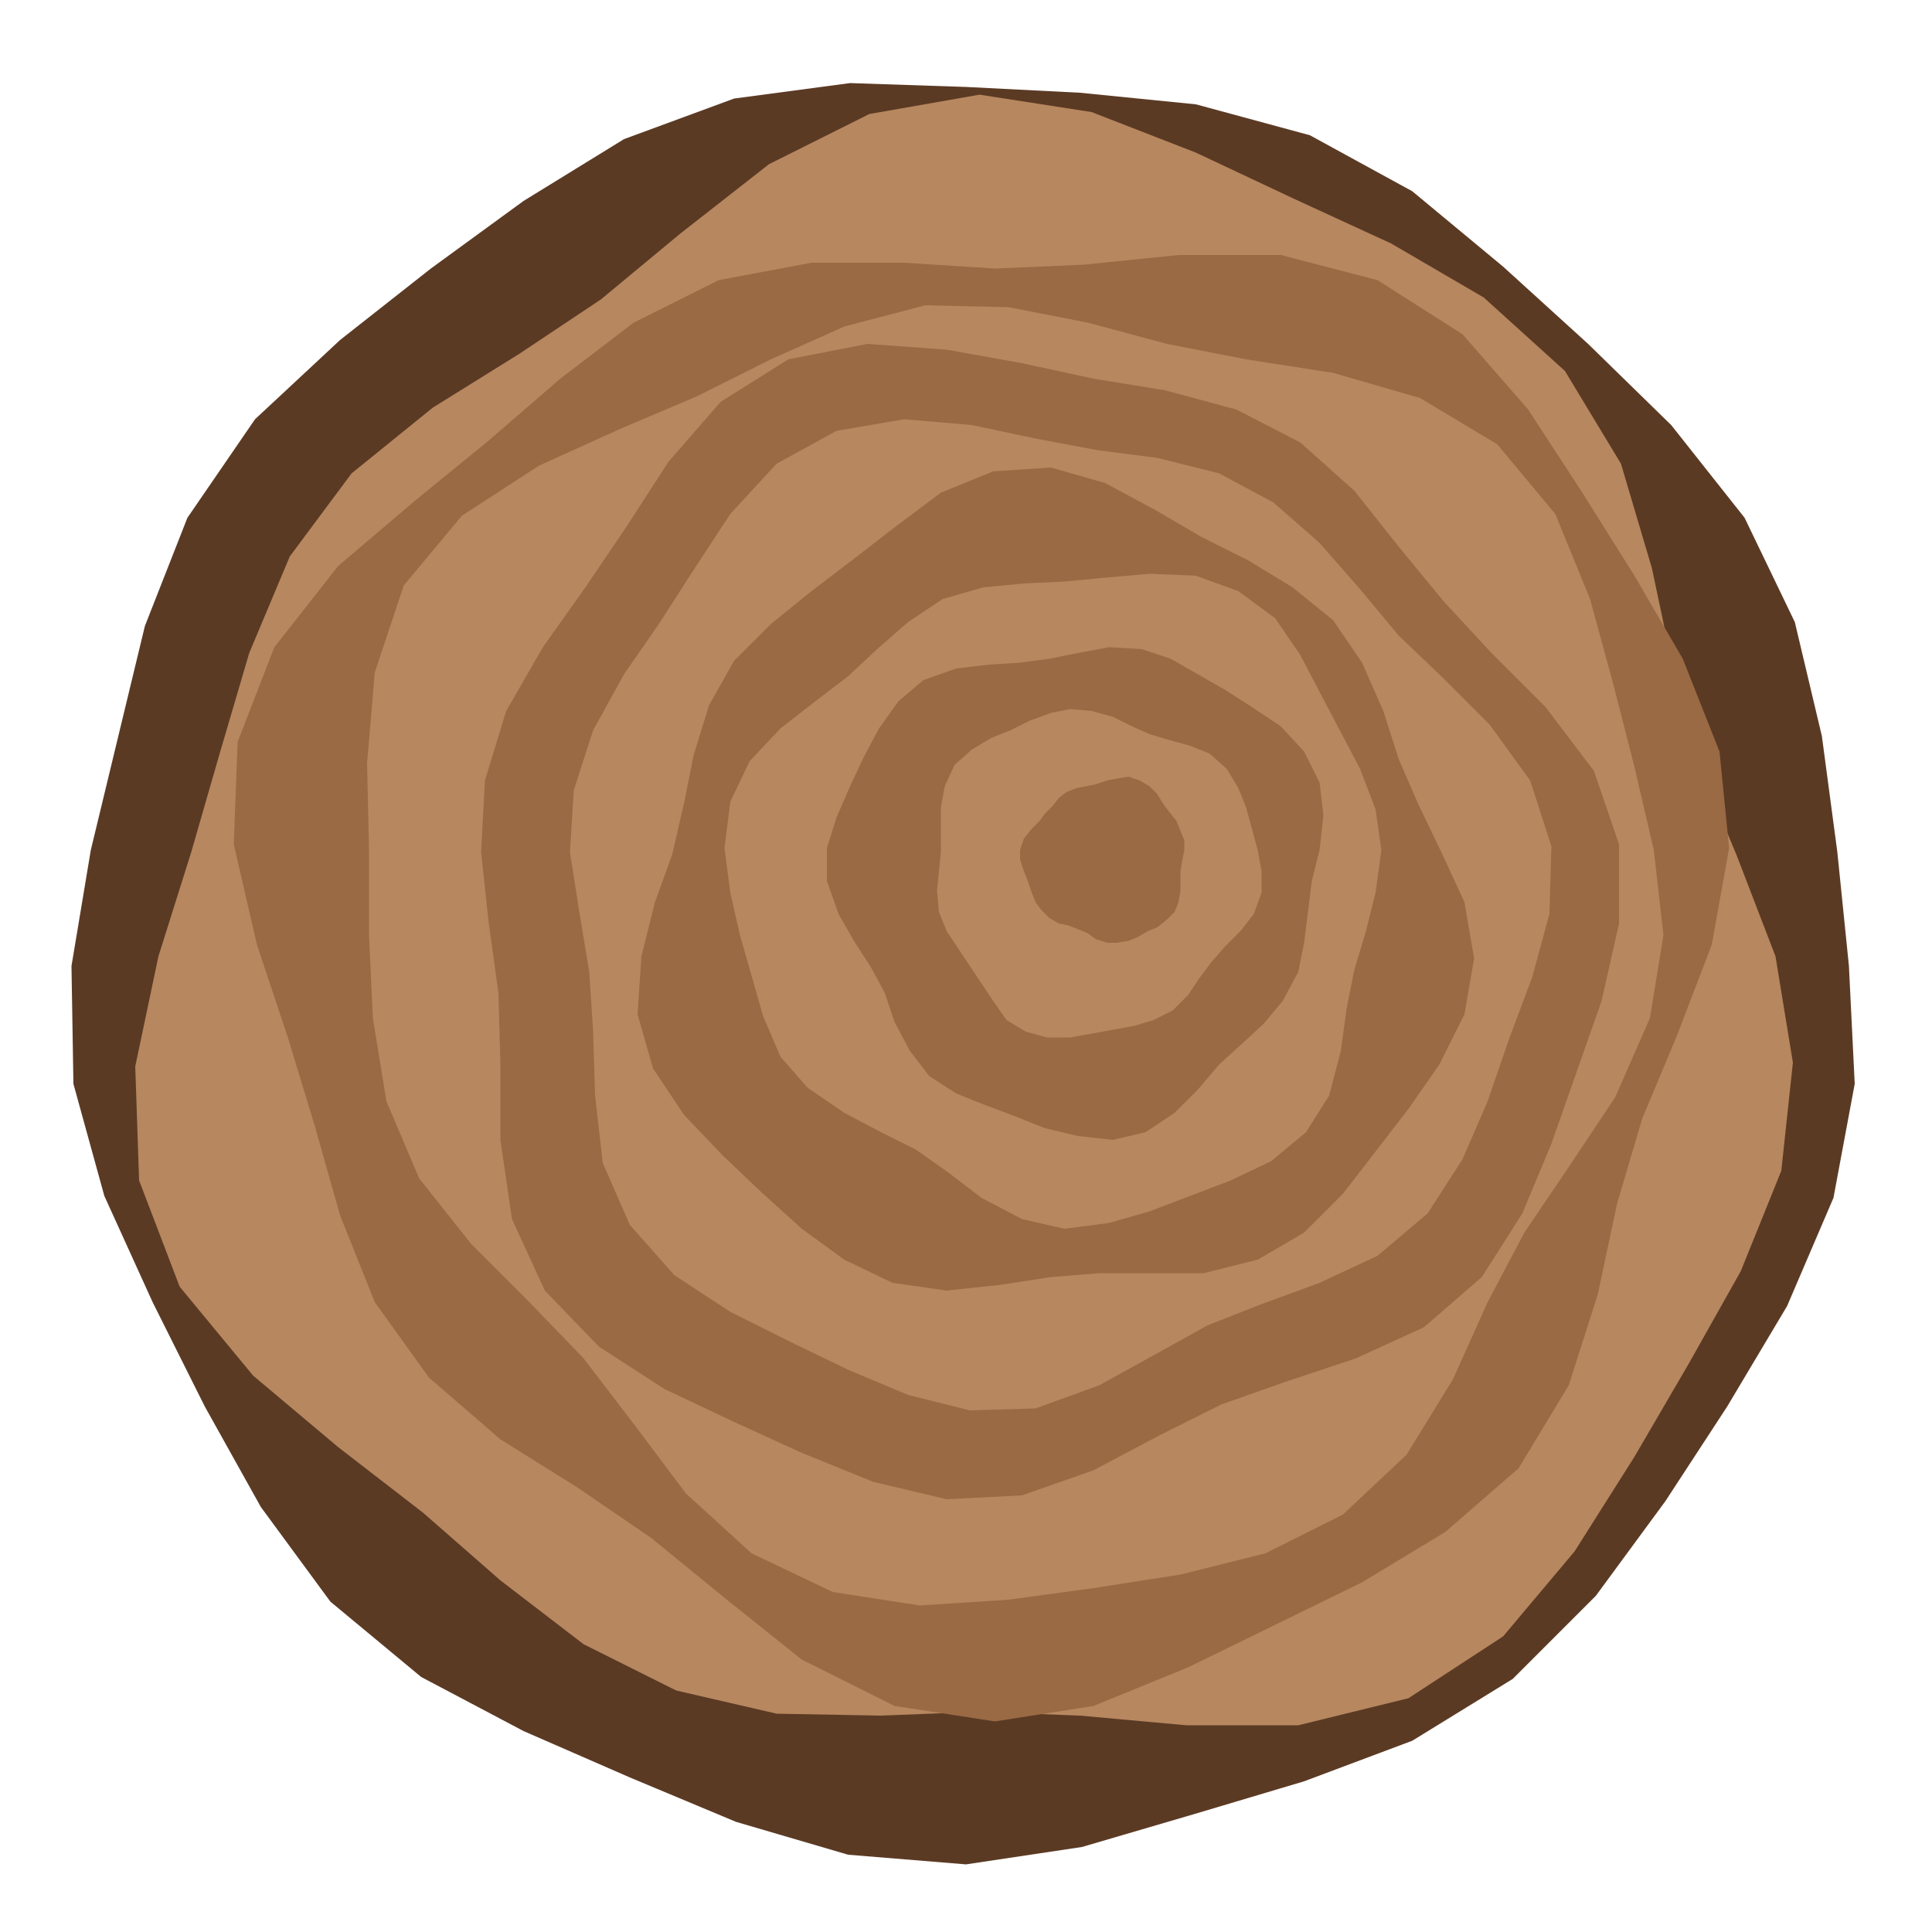
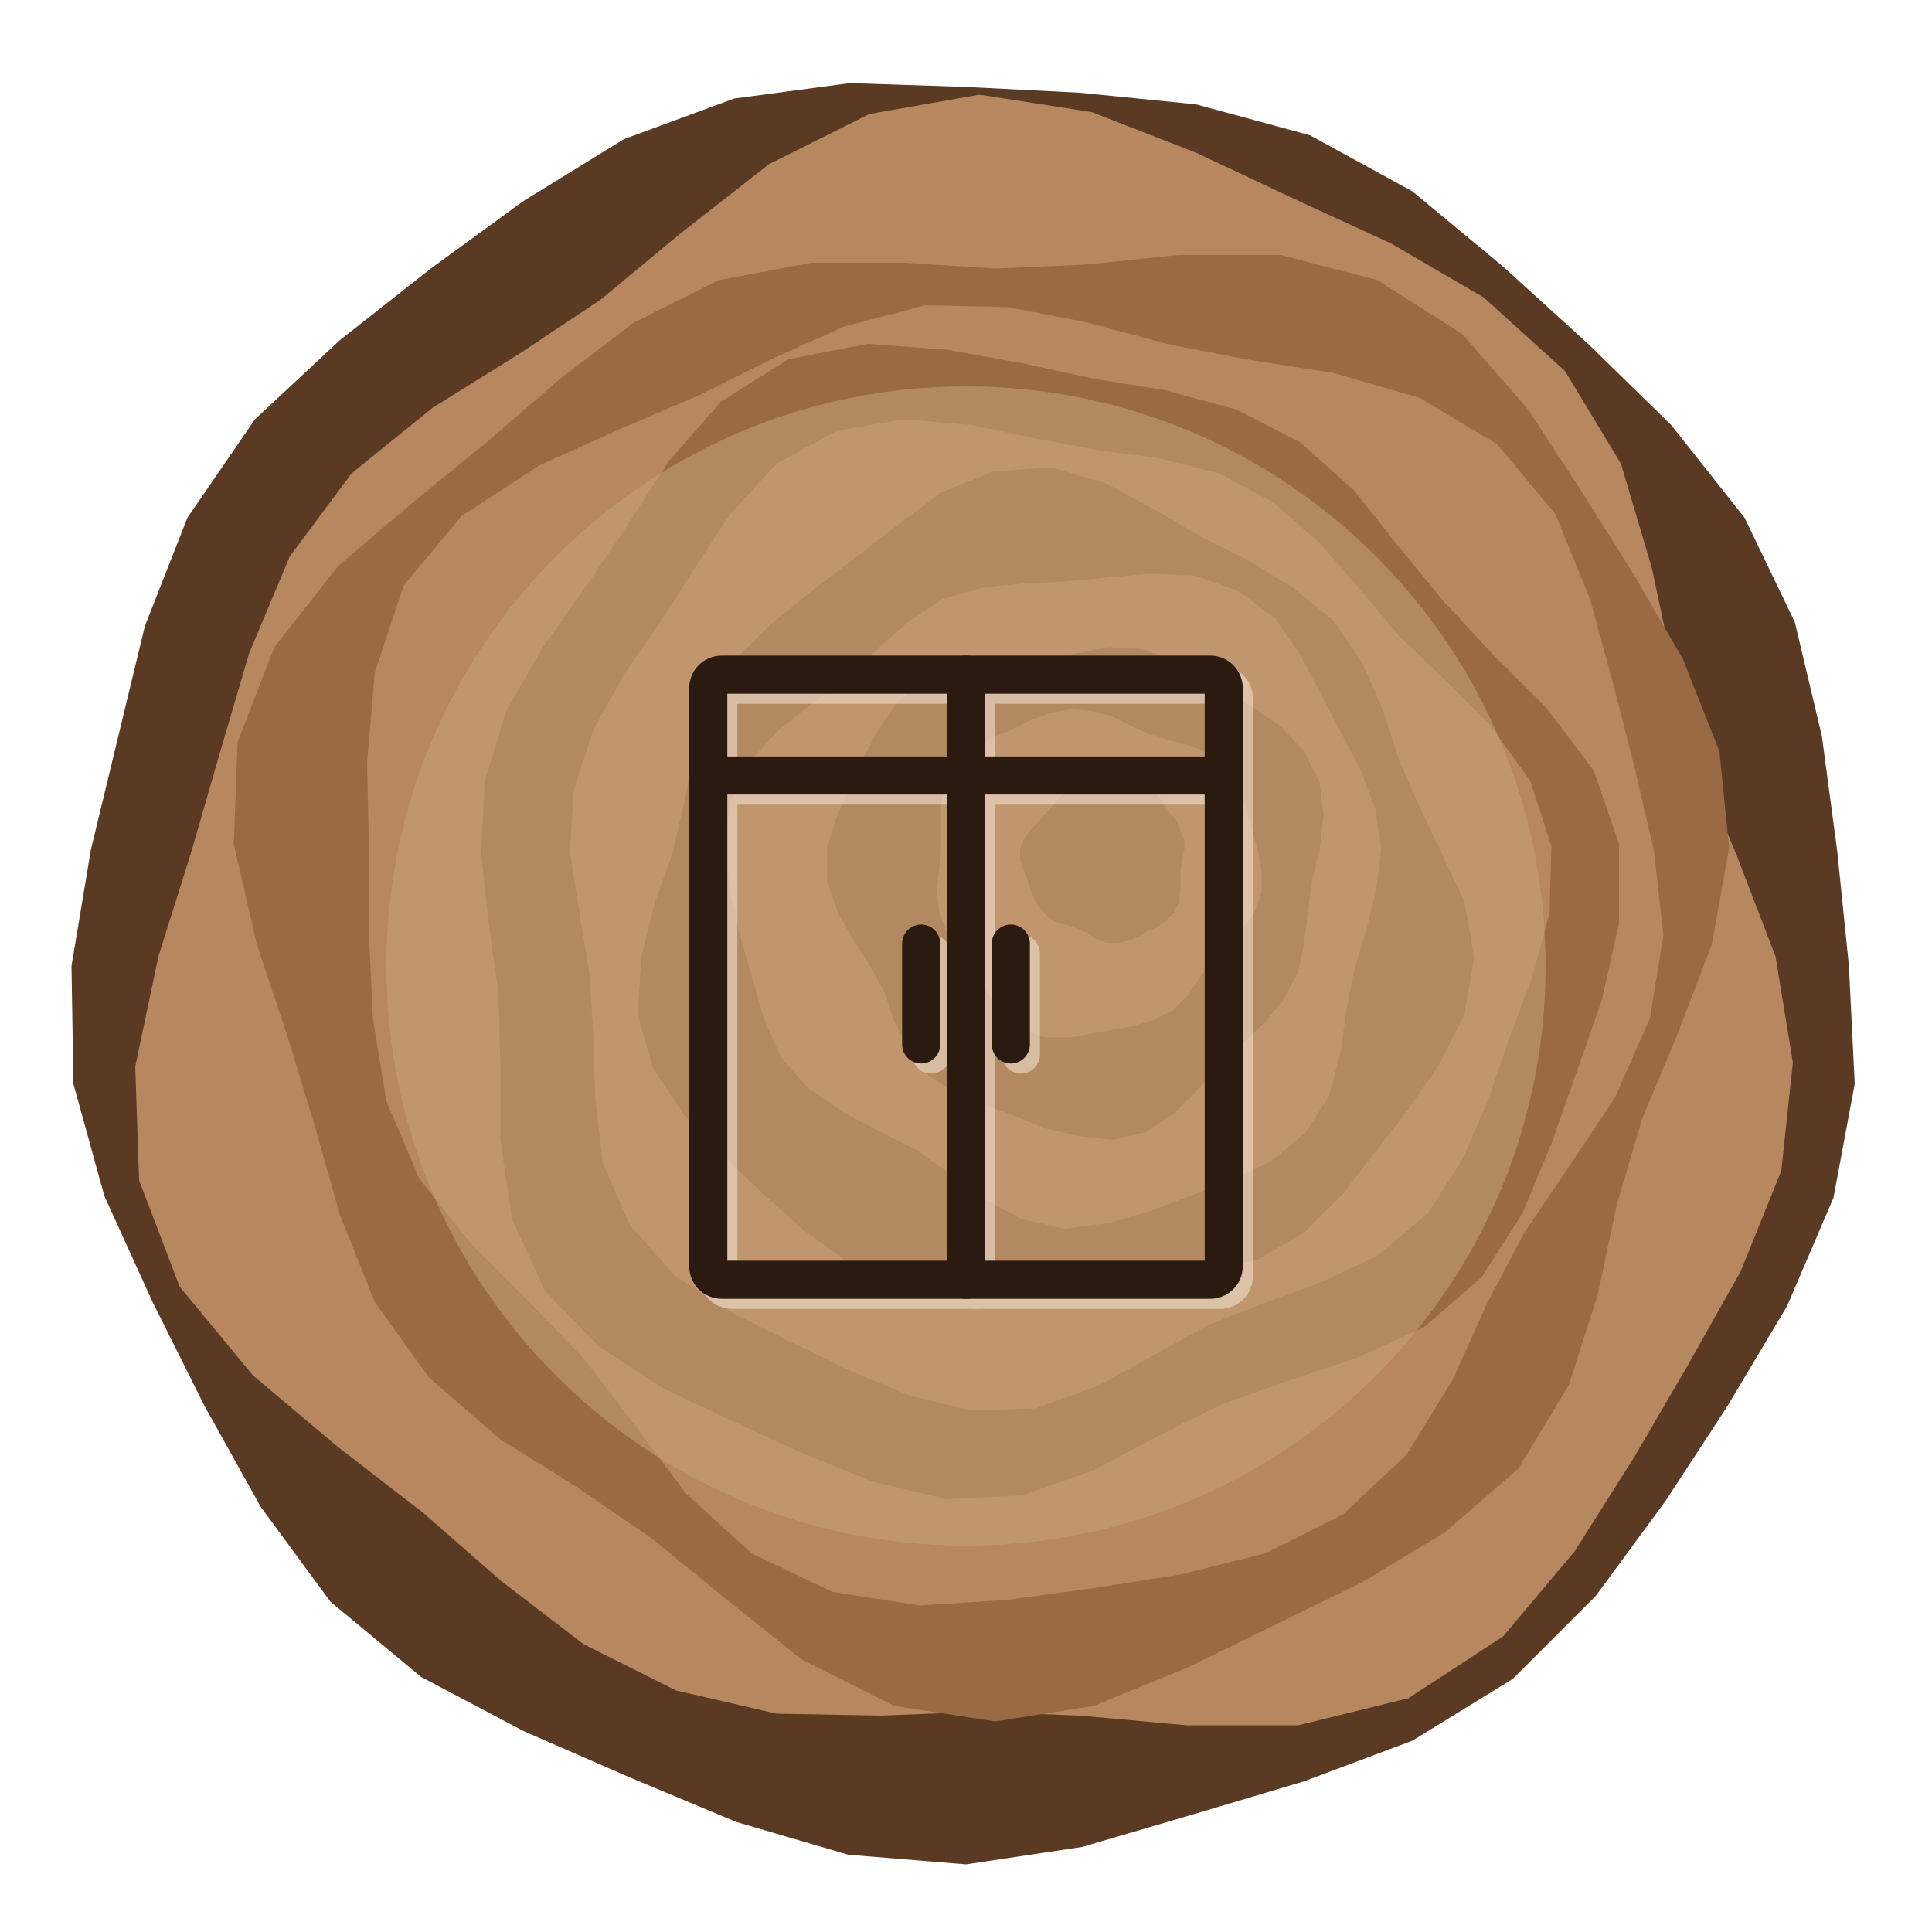
<svg xmlns="http://www.w3.org/2000/svg" viewBox="0 0 100 100">
  <path d="M95.7 50.0 L96.0 56.1 L94.9 62.0 L92.5 67.6 L89.4 72.8 L86.2 77.7 L82.6 82.6 L78.3 86.9 L73.1 90.1 L67.5 92.2 L61.8 93.9 L56.0 95.6 L50.0 96.5 L43.9 96.0 L38.1 94.3 L32.6 92.0 L27.1 89.6 L21.8 86.8 L17.1 82.9 L13.5 78.0 L10.6 72.8 L7.9 67.4 L5.4 61.9 L3.8 56.1 L3.7 50.0 L4.7 44.0 L6.1 38.2 L7.5 32.4 L9.7 26.8 L13.2 21.7 L17.6 17.6 L22.3 13.9 L27.1 10.4 L32.3 7.2 L38.0 5.1 L44.0 4.3 L50.0 4.5 L55.9 4.8 L61.9 5.4 L67.8 7.0 L73.1 9.9 L77.8 13.8 L82.2 17.8 L86.5 22.0 L90.3 26.8 L92.9 32.2 L94.3 38.1 L95.1 44.1Z" fill="#5B3A24" />
  <path d="M91.9 49.5 L92.8 55.0 L92.2 60.6 L90.1 65.8 L87.4 70.6 L84.6 75.4 L81.5 80.3 L77.8 84.7 L72.9 87.9 L67.2 89.3 L61.4 89.3 L55.9 88.8 L50.7 88.6 L45.6 88.8 L40.2 88.7 L35.0 87.5 L30.2 85.1 L25.9 81.8 L21.9 78.3 L17.5 74.9 L13.1 71.2 L9.3 66.6 L7.2 61.1 L7.0 55.2 L8.2 49.5 L9.9 44.1 L11.4 38.9 L12.9 33.8 L15.0 28.8 L18.2 24.5 L22.4 21.1 L26.9 18.3 L31.1 15.5 L35.2 12.1 L39.8 8.5 L45.0 5.9 L50.7 4.9 L56.5 5.8 L61.9 7.9 L67.0 10.3 L72.0 12.6 L76.8 15.4 L81.0 19.2 L83.9 24.0 L85.5 29.4 L86.6 34.6 L87.9 39.5 L89.9 44.3Z" fill="#B7875F" />
  <path d="M88.6 48.9 L86.8 53.6 L85.0 57.9 L83.7 62.3 L82.7 67.0 L81.2 71.7 L78.6 76.0 L74.8 79.3 L70.5 81.9 L66.0 84.1 L61.5 86.3 L56.6 88.3 L51.5 89.1 L46.3 88.3 L41.5 85.9 L37.5 82.7 L33.7 79.6 L29.9 77.0 L25.9 74.5 L22.2 71.3 L19.4 67.4 L17.6 62.9 L16.3 58.3 L14.9 53.7 L13.3 48.9 L12.1 43.7 L12.3 38.4 L14.2 33.5 L17.5 29.3 L21.5 25.9 L25.3 22.8 L29.0 19.6 L32.8 16.7 L37.2 14.5 L42.0 13.6 L46.8 13.6 L51.5 13.9 L56.1 13.7 L61.0 13.2 L66.3 13.2 L71.3 14.5 L75.7 17.3 L79.1 21.2 L81.9 25.5 L84.6 29.8 L87.1 34.1 L89.0 38.9 L89.5 43.9Z" fill="#9A6A45" />
  <path d="M86.1 48.4 L85.4 52.7 L83.6 56.8 L81.2 60.4 L78.9 63.8 L77.0 67.4 L75.2 71.4 L72.8 75.3 L69.5 78.4 L65.5 80.4 L61.1 81.5 L56.6 82.2 L52.2 82.8 L47.6 83.1 L43.1 82.4 L38.9 80.4 L35.5 77.3 L32.8 73.7 L30.2 70.3 L27.4 67.4 L24.4 64.4 L21.7 61.0 L20.0 57.0 L19.3 52.7 L19.1 48.4 L19.1 44.0 L19.0 39.5 L19.4 34.8 L20.9 30.3 L23.9 26.7 L27.9 24.1 L32.1 22.2 L36.1 20.5 L39.9 18.6 L43.7 16.9 L47.9 15.8 L52.2 15.9 L56.3 16.7 L60.4 17.8 L64.5 18.6 L69.0 19.3 L73.5 20.6 L77.5 23.0 L80.5 26.6 L82.3 31.0 L83.5 35.4 L84.6 39.7 L85.6 44.0Z" fill="#B7875F" />
  <path d="M83.8 47.8 L82.9 51.8 L81.6 55.5 L80.3 59.2 L78.8 62.8 L76.7 66.1 L73.7 68.7 L70.2 70.3 L66.6 71.5 L63.2 72.7 L60.0 74.3 L56.6 76.1 L52.9 77.4 L49.0 77.6 L45.2 76.7 L41.5 75.2 L38.0 73.6 L34.4 71.9 L31.0 69.7 L28.2 66.8 L26.5 63.1 L25.9 59.0 L25.9 55.1 L25.8 51.4 L25.3 47.8 L24.9 44.1 L25.1 40.4 L26.2 36.8 L28.1 33.5 L30.3 30.4 L32.4 27.3 L34.6 23.9 L37.3 20.8 L40.8 18.6 L44.9 17.8 L49.0 18.1 L52.9 18.8 L56.6 19.6 L60.3 20.2 L64.0 21.2 L67.3 22.9 L70.1 25.4 L72.4 28.3 L74.7 31.1 L77.2 33.8 L80.0 36.6 L82.5 39.9 L83.8 43.7Z" fill="#9A6A45" />
  <path d="M80.2 47.3 L79.3 50.6 L78.1 53.8 L77.0 57.0 L75.7 60.0 L73.9 62.8 L71.3 65.0 L68.3 66.4 L65.3 67.5 L62.5 68.6 L59.8 70.1 L56.9 71.7 L53.6 72.9 L50.2 73.0 L47.0 72.2 L43.9 70.9 L40.8 69.4 L37.8 67.9 L34.9 66.0 L32.6 63.4 L31.2 60.2 L30.8 56.7 L30.7 53.4 L30.5 50.3 L30.0 47.3 L29.5 44.1 L29.7 40.9 L30.7 37.8 L32.3 34.9 L34.1 32.3 L35.9 29.5 L37.8 26.6 L40.2 24.0 L43.3 22.3 L46.8 21.7 L50.3 22.0 L53.6 22.7 L56.8 23.3 L59.9 23.7 L63.1 24.5 L65.9 26.0 L68.3 28.1 L70.4 30.5 L72.4 32.9 L74.7 35.1 L77.1 37.5 L79.2 40.4 L80.3 43.8Z" fill="#B7875F" />
  <path d="M75.8 46.7 L76.3 49.6 L75.8 52.5 L74.5 55.1 L72.9 57.4 L71.2 59.6 L69.5 61.8 L67.5 63.8 L65.1 65.2 L62.3 65.9 L59.5 65.9 L56.9 65.9 L54.4 66.1 L51.8 66.5 L49.0 66.8 L46.2 66.4 L43.7 65.2 L41.5 63.6 L39.4 61.7 L37.4 59.8 L35.4 57.7 L33.8 55.3 L33.0 52.5 L33.2 49.5 L33.9 46.7 L34.8 44.2 L35.4 41.6 L35.9 39.1 L36.7 36.5 L38.0 34.2 L39.9 32.3 L42.0 30.6 L44.1 29.0 L46.3 27.3 L48.7 25.5 L51.4 24.4 L54.4 24.2 L57.2 25.0 L59.8 26.4 L62.2 27.8 L64.6 29.0 L66.9 30.4 L69.0 32.1 L70.5 34.3 L71.6 36.8 L72.4 39.3 L73.4 41.6 L74.6 44.1Z" fill="#9A6A45" />
  <path d="M71.2 46.2 L70.7 48.2 L70.1 50.2 L69.7 52.2 L69.4 54.4 L68.8 56.7 L67.6 58.6 L65.8 60.1 L63.7 61.1 L61.6 61.9 L59.5 62.7 L57.4 63.3 L55.1 63.6 L52.9 63.1 L50.8 62.0 L49.1 60.7 L47.4 59.5 L45.6 58.6 L43.7 57.6 L41.8 56.3 L40.4 54.7 L39.5 52.6 L38.9 50.5 L38.3 48.4 L37.8 46.2 L37.5 43.9 L37.8 41.5 L38.8 39.4 L40.4 37.7 L42.2 36.3 L43.9 35.0 L45.4 33.6 L47.0 32.2 L48.8 31.0 L50.9 30.4 L53.0 30.2 L55.1 30.1 L57.2 29.9 L59.5 29.7 L61.9 29.8 L64.1 30.6 L66.0 32.0 L67.3 33.9 L68.4 36.0 L69.4 37.9 L70.4 39.8 L71.2 41.9 L71.5 44.0Z" fill="#B7875F" />
  <path d="M67.9 45.6 L67.7 47.2 L67.5 48.8 L67.2 50.3 L66.4 51.8 L65.4 53.0 L64.2 54.1 L63.1 55.1 L62.0 56.4 L60.8 57.6 L59.3 58.6 L57.6 59.0 L55.8 58.8 L54.1 58.4 L52.6 57.8 L51.0 57.2 L49.5 56.6 L48.1 55.7 L47.1 54.4 L46.3 52.9 L45.8 51.4 L45.1 50.1 L44.2 48.7 L43.4 47.3 L42.8 45.6 L42.8 43.9 L43.3 42.3 L44.0 40.7 L44.7 39.2 L45.5 37.7 L46.5 36.3 L47.8 35.2 L49.5 34.6 L51.2 34.4 L52.8 34.3 L54.3 34.1 L55.8 33.8 L57.4 33.5 L59.1 33.6 L60.6 34.1 L62.0 34.9 L63.4 35.7 L64.8 36.6 L66.3 37.6 L67.5 38.9 L68.3 40.5 L68.5 42.2 L68.3 44.0Z" fill="#9A6A45" />
  <path d="M65.3 45.1 L65.3 46.2 L64.9 47.3 L64.2 48.2 L63.4 49.0 L62.7 49.8 L62.1 50.6 L61.5 51.5 L60.7 52.3 L59.7 52.8 L58.7 53.1 L57.6 53.3 L56.5 53.5 L55.4 53.7 L54.2 53.7 L53.1 53.4 L52.1 52.8 L51.4 51.8 L50.8 50.9 L50.2 50.0 L49.6 49.1 L49.0 48.2 L48.6 47.2 L48.5 46.1 L48.6 45.1 L48.7 44.1 L48.7 43.0 L48.7 41.8 L48.9 40.7 L49.4 39.6 L50.3 38.8 L51.3 38.2 L52.3 37.8 L53.3 37.3 L54.4 36.9 L55.4 36.7 L56.5 36.8 L57.6 37.1 L58.6 37.6 L59.5 38.0 L60.5 38.3 L61.6 38.6 L62.6 39.0 L63.5 39.8 L64.1 40.8 L64.5 41.8 L64.8 42.9 L65.1 44.0Z" fill="#B7875F" />
  <path d="M61.2 44.5 L61.1 45.1 L61.1 45.6 L61.1 46.1 L61.0 46.7 L60.8 47.2 L60.4 47.6 L59.9 48.0 L59.4 48.2 L58.9 48.5 L58.4 48.7 L57.8 48.8 L57.3 48.8 L56.7 48.6 L56.3 48.3 L55.8 48.1 L55.3 47.9 L54.8 47.8 L54.3 47.5 L53.9 47.1 L53.6 46.7 L53.4 46.2 L53.2 45.6 L53.0 45.1 L52.8 44.5 L52.8 44.0 L53.0 43.4 L53.4 42.9 L53.8 42.5 L54.1 42.1 L54.5 41.7 L54.8 41.3 L55.2 41.0 L55.7 40.8 L56.2 40.7 L56.7 40.6 L57.3 40.4 L57.8 40.3 L58.4 40.2 L59.0 40.4 L59.5 40.7 L59.9 41.1 L60.2 41.6 L60.5 42.0 L60.9 42.5 L61.1 43.0 L61.3 43.5 L61.3 44.0Z" fill="#9A6A45" />
+   <circle cx="50" cy="50" r="30" fill="#C9A27A" opacity=".55" />
+   <g transform="translate(50 50) scale(.58) translate(-50 -50)">
+     <g transform="translate(.9 .9)" opacity=".55">
+       <g fill="none" stroke="#F3E6D4" stroke-width="3.4" stroke-linecap="round" stroke-linejoin="round">
+         <rect x="27" y="24" width="46" height="54" rx="1.2" />
+         <line x1="50" y1="24" x2="50" y2="78" />
+         <line x1="27" y1="33" x2="73" y2="33" />
+         <line x1="46" y1="48" x2="46" y2="57" />
+         <line x1="54" y1="48" x2="54" y2="57" />
+       </g>
+     </g>
+     <g fill="none" stroke="#2B1A10" stroke-width="3.4" stroke-linecap="round" stroke-linejoin="round">
+       <rect x="27" y="24" width="46" height="54" rx="1.2" />
+       <line x1="50" y1="24" x2="50" y2="78" />
+       <line x1="27" y1="33" x2="73" y2="33" />
+       <line x1="46" y1="48" x2="46" y2="57" />
+       <line x1="54" y1="48" x2="54" y2="57" />
+     </g>
+   </g>
</svg>
